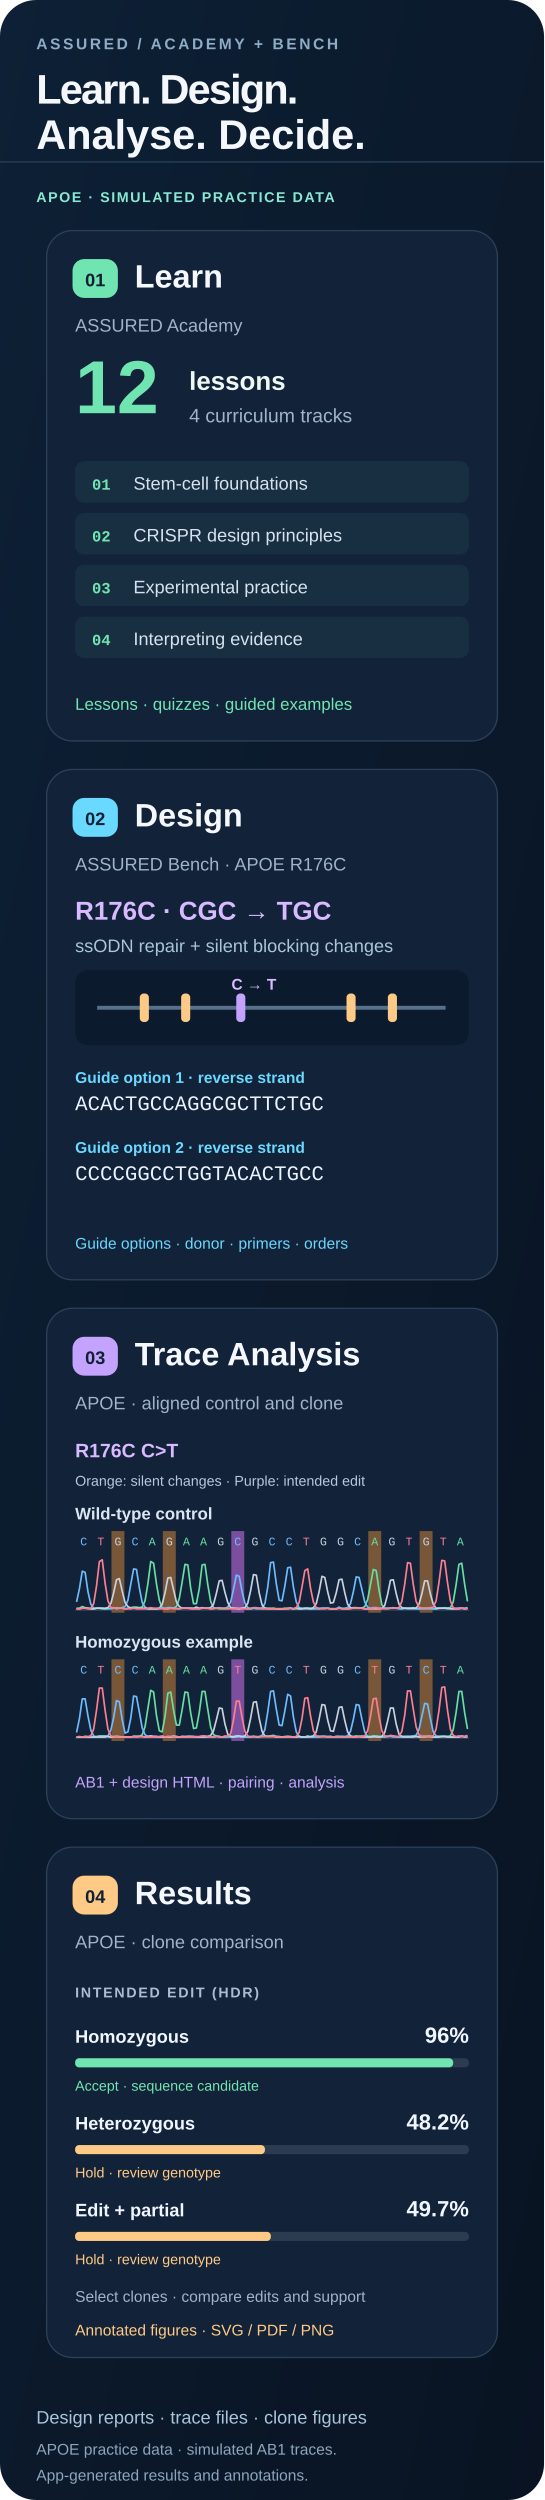
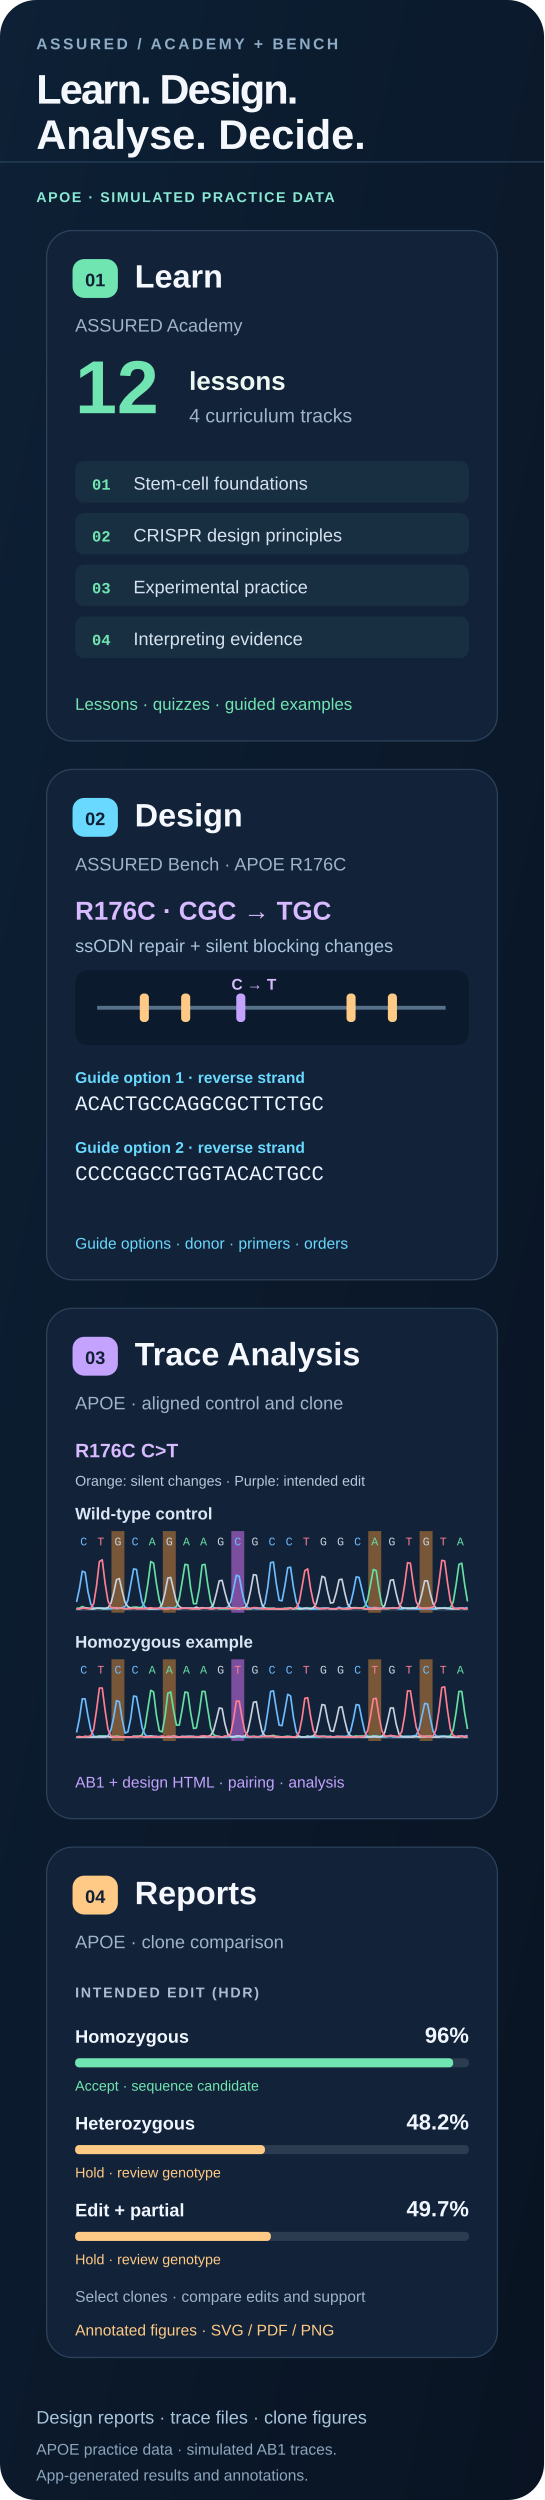
<svg xmlns="http://www.w3.org/2000/svg" width="420" height="1930" viewBox="0 0 420 1930" role="img" aria-labelledby="title desc" font-family="Arial,Helvetica,sans-serif">
  <defs>
    <linearGradient id="bg" x2="1" y2="1">
      <stop stop-color="#0d2035" />
      <stop offset="1" stop-color="#091322" />
    </linearGradient>
  </defs>
  <rect x="0" y="0" width="420" height="1930" rx="28" fill="url(#bg)" stroke="none" />
  <path d="M0 125H420" stroke="#284158" stroke-width="1" />
  <text x="28" y="38" font-size="12" fill="#8eacc5" font-weight="600" letter-spacing="2">ASSURED / ACADEMY + BENCH</text>
  <text x="28" y="80" font-size="32" fill="#f4f8fc" font-weight="700" letter-spacing="-1.4">Learn. Design.</text>
  <text x="28" y="115" font-size="32" fill="#f4f8fc" font-weight="700">Analyse. Decide.</text>
  <text x="28" y="156" font-size="11" fill="#89e8d3" font-weight="600" letter-spacing="1.2">APOE · SIMULATED PRACTICE DATA</text>
  <g transform="translate(36,178)">
    <rect x="0" y="0" width="348" height="394" rx="20" fill="#122238" stroke="#2b4159" />
    <rect x="20" y="22" width="35" height="30" rx="9" fill="#71e5b1" stroke="none" />
    <text x="37.5" y="43" font-size="14" fill="#102035" font-weight="700" text-anchor="middle">01</text>
    <text x="68" y="44" font-size="25" fill="#f5f9ff" font-weight="700">Learn</text>
    <text x="22" y="78" font-size="14" fill="#9eb4ca" font-weight="400">ASSURED Academy</text>
    <text x="22" y="141" font-size="58" fill="#71e5b1" font-weight="700">12</text>
    <text x="110" y="123" font-size="20" fill="#edf8f3" font-weight="600">lessons</text>
    <text x="110" y="148" font-size="15" fill="#9eb4ca" font-weight="400">4 curriculum tracks</text>
    <rect x="22" y="178" width="304" height="32" rx="7" fill="#182f42" stroke="none" />
    <text x="35" y="200" font-size="12" fill="#71e5b1" font-weight="600" font-family="Courier New,monospace">01</text>
    <text x="67" y="200" font-size="14" fill="#d6e2ef" font-weight="400">Stem-cell foundations</text>
    <rect x="22" y="218" width="304" height="32" rx="7" fill="#182f42" stroke="none" />
    <text x="35" y="240" font-size="12" fill="#71e5b1" font-weight="600" font-family="Courier New,monospace">02</text>
    <text x="67" y="240" font-size="14" fill="#d6e2ef" font-weight="400">CRISPR design principles</text>
    <rect x="22" y="258" width="304" height="32" rx="7" fill="#182f42" stroke="none" />
    <text x="35" y="280" font-size="12" fill="#71e5b1" font-weight="600" font-family="Courier New,monospace">03</text>
    <text x="67" y="280" font-size="14" fill="#d6e2ef" font-weight="400">Experimental practice</text>
    <rect x="22" y="298" width="304" height="32" rx="7" fill="#182f42" stroke="none" />
    <text x="35" y="320" font-size="12" fill="#71e5b1" font-weight="600" font-family="Courier New,monospace">04</text>
    <text x="67" y="320" font-size="14" fill="#d6e2ef" font-weight="400">Interpreting evidence</text>
    <text x="22" y="370" font-size="13" fill="#71e5b1" font-weight="400">Lessons · quizzes · guided examples</text>
  </g>
  <g transform="translate(36,594)">
    <rect x="0" y="0" width="348" height="394" rx="20" fill="#122238" stroke="#2b4159" />
    <rect x="20" y="22" width="35" height="30" rx="9" fill="#69d9ff" stroke="none" />
    <text x="37.5" y="43" font-size="14" fill="#102035" font-weight="700" text-anchor="middle">02</text>
    <text x="68" y="44" font-size="25" fill="#f5f9ff" font-weight="700">Design</text>
    <text x="22" y="78" font-size="14" fill="#9eb4ca" font-weight="400">ASSURED Bench · APOE R176C</text>
    <text x="22" y="116" font-size="20" fill="#d7baff" font-weight="700">R176C · CGC → TGC</text>
    <text x="22" y="141" font-size="14" fill="#a9c5dc" font-weight="400">ssODN repair + silent blocking changes</text>
    <rect x="22" y="155" width="304" height="58" rx="10" fill="#0b1b2d" stroke="none" />
    <path d="M39 184L308 184" stroke="#57718a" fill="none" stroke-width="3" />
    <rect x="71.92" y="173" width="7" height="22" rx="3" fill="#ffca85" stroke="none" />
    <rect x="103.84" y="173" width="7" height="22" rx="3" fill="#ffca85" stroke="none" />
    <rect x="146.4" y="173" width="7" height="22" rx="3" fill="#c4a3ff" stroke="none" />
    <rect x="231.52" y="173" width="7" height="22" rx="3" fill="#ffca85" stroke="none" />
    <rect x="263.44" y="173" width="7" height="22" rx="3" fill="#ffca85" stroke="none" />
    <text x="160" y="170" font-size="12" fill="#d7baff" font-weight="700" text-anchor="middle">C → T</text>
    <text x="22" y="242" font-size="12" fill="#69d9ff" font-weight="600">Guide option 1 · reverse strand</text>
    <text x="22" y="263" font-size="16" fill="#eaf3ff" font-weight="400" font-family="Courier New,monospace">ACACTGCCAGGCGCTTCTGC</text>
    <text x="22" y="296" font-size="12" fill="#69d9ff" font-weight="600">Guide option 2 · reverse strand</text>
    <text x="22" y="317" font-size="16" fill="#eaf3ff" font-weight="400" font-family="Courier New,monospace">CCCCGGCCTGGTACACTGCC</text>
    <text x="22" y="370" font-size="12" fill="#69d9ff" font-weight="400">Guide options · donor · primers · orders</text>
  </g>
  <g transform="translate(36,1010)">
    <rect x="0" y="0" width="348" height="394" rx="20" fill="#122238" stroke="#2b4159" />
    <rect x="20" y="22" width="35" height="30" rx="9" fill="#c4a3ff" stroke="none" />
    <text x="37.5" y="43" font-size="14" fill="#102035" font-weight="700" text-anchor="middle">03</text>
    <text x="68" y="44" font-size="25" fill="#f5f9ff" font-weight="700">Trace Analysis</text>
    <text x="22" y="78" font-size="14" fill="#9eb4ca" font-weight="400">APOE · aligned control and clone</text>
    <text x="22" y="115" font-size="15" fill="#d7baff" font-weight="700">R176C C&gt;T</text>
    <text x="22" y="137" font-size="11" fill="#b6c9db" font-weight="400">Orange: silent changes · Purple: intended edit</text>
    <text x="22" y="163" font-size="13" fill="#dbe6f5" font-weight="600">Wild-type control</text>
    <path d="M22 233L326 233" stroke="#30455d" fill="none" />
    <rect x="50.043" y="172" width="10" height="63" rx="0" fill="#775737" stroke="none" />
    <rect x="89.696" y="172" width="10" height="63" rx="0" fill="#775737" stroke="none" />
    <rect x="142.565" y="172" width="10" height="63" rx="0" fill="#7b4f9e" stroke="none" />
    <rect x="248.304" y="172" width="10" height="63" rx="0" fill="#775737" stroke="none" />
    <rect x="287.957" y="172" width="10" height="63" rx="0" fill="#775737" stroke="none" />
    <text x="28.609" y="183" font-size="9" fill="#6cbcff" font-weight="400" text-anchor="middle" font-family="Courier New,monospace">C</text>
    <text x="41.826" y="183" font-size="9" fill="#ff7e91" font-weight="400" text-anchor="middle" font-family="Courier New,monospace">T</text>
    <text x="55.043" y="183" font-size="9" fill="#c7d1df" font-weight="400" text-anchor="middle" font-family="Courier New,monospace">G</text>
    <text x="68.261" y="183" font-size="9" fill="#6cbcff" font-weight="400" text-anchor="middle" font-family="Courier New,monospace">C</text>
    <text x="81.478" y="183" font-size="9" fill="#65dfa4" font-weight="400" text-anchor="middle" font-family="Courier New,monospace">A</text>
    <text x="94.696" y="183" font-size="9" fill="#c7d1df" font-weight="400" text-anchor="middle" font-family="Courier New,monospace">G</text>
    <text x="107.913" y="183" font-size="9" fill="#65dfa4" font-weight="400" text-anchor="middle" font-family="Courier New,monospace">A</text>
    <text x="121.13" y="183" font-size="9" fill="#65dfa4" font-weight="400" text-anchor="middle" font-family="Courier New,monospace">A</text>
    <text x="134.348" y="183" font-size="9" fill="#c7d1df" font-weight="400" text-anchor="middle" font-family="Courier New,monospace">G</text>
    <text x="147.565" y="183" font-size="9" fill="#6cbcff" font-weight="400" text-anchor="middle" font-family="Courier New,monospace">C</text>
    <text x="160.783" y="183" font-size="9" fill="#c7d1df" font-weight="400" text-anchor="middle" font-family="Courier New,monospace">G</text>
    <text x="174" y="183" font-size="9" fill="#6cbcff" font-weight="400" text-anchor="middle" font-family="Courier New,monospace">C</text>
    <text x="187.217" y="183" font-size="9" fill="#6cbcff" font-weight="400" text-anchor="middle" font-family="Courier New,monospace">C</text>
    <text x="200.435" y="183" font-size="9" fill="#ff7e91" font-weight="400" text-anchor="middle" font-family="Courier New,monospace">T</text>
    <text x="213.652" y="183" font-size="9" fill="#c7d1df" font-weight="400" text-anchor="middle" font-family="Courier New,monospace">G</text>
    <text x="226.87" y="183" font-size="9" fill="#c7d1df" font-weight="400" text-anchor="middle" font-family="Courier New,monospace">G</text>
    <text x="240.087" y="183" font-size="9" fill="#6cbcff" font-weight="400" text-anchor="middle" font-family="Courier New,monospace">C</text>
    <text x="253.304" y="183" font-size="9" fill="#65dfa4" font-weight="400" text-anchor="middle" font-family="Courier New,monospace">A</text>
    <text x="266.522" y="183" font-size="9" fill="#c7d1df" font-weight="400" text-anchor="middle" font-family="Courier New,monospace">G</text>
    <text x="279.739" y="183" font-size="9" fill="#ff7e91" font-weight="400" text-anchor="middle" font-family="Courier New,monospace">T</text>
    <text x="292.957" y="183" font-size="9" fill="#c7d1df" font-weight="400" text-anchor="middle" font-family="Courier New,monospace">G</text>
    <text x="306.174" y="183" font-size="9" fill="#ff7e91" font-weight="400" text-anchor="middle" font-family="Courier New,monospace">T</text>
    <text x="319.391" y="183" font-size="9" fill="#65dfa4" font-weight="400" text-anchor="middle" font-family="Courier New,monospace">A</text>
    <path d="M23.10 231.56L25.30 231.56L27.51 230.24L29.71 231.12L31.91 231.56L34.12 232.00L36.32 232.00L38.52 231.56L40.72 231.56L42.93 232.00L45.13 232.00L47.33 232.00L49.54 231.56L51.74 231.12L53.94 232.00L56.14 231.56L58.35 231.56L60.55 232.00L62.75 231.56L64.96 231.12L67.16 230.68L69.36 230.68L71.57 231.12L73.77 230.68L75.97 225.84L78.17 212.64L80.38 195.48L82.58 196.80L84.78 212.64L86.99 225.40L89.19 231.12L91.39 232.00L93.59 232.00L95.80 231.56L98.00 231.56L100.20 230.24L102.41 224.08L104.61 211.32L106.81 197.68L109.01 198.12L111.22 216.16L113.42 228.04L115.62 228.04L117.83 216.60L120.03 198.12L122.23 197.68L124.43 213.52L126.64 226.28L128.84 231.12L131.04 231.56L133.25 232.00L135.45 232.00L137.65 232.00L139.86 232.00L142.06 231.56L144.26 231.56L146.46 232.00L148.67 232.00L150.87 231.56L153.07 231.56L155.28 232.00L157.48 232.00L159.68 231.56L161.88 231.56L164.09 231.56L166.29 232.00L168.49 231.56L170.70 231.56L172.90 231.56L175.10 232.00L177.30 232.00L179.51 232.00L181.71 232.00L183.91 231.56L186.12 232.00L188.32 231.56L190.52 232.00L192.72 232.00L194.93 232.00L197.13 232.00L199.33 231.56L201.54 231.56L203.74 231.56L205.94 232.00L208.14 231.56L210.35 232.00L212.55 231.56L214.75 231.56L216.96 231.56L219.16 232.00L221.36 232.00L223.57 232.00L225.77 231.56L227.97 231.56L230.17 232.00L232.38 232.00L234.58 231.56L236.78 231.12L238.99 231.12L241.19 231.56L243.39 231.56L245.59 230.24L247.80 224.96L250.00 213.52L252.20 201.64L254.41 202.52L256.61 217.48L258.81 228.92L261.01 231.56L263.22 232.00L265.42 231.56L267.62 231.12L269.83 231.56L272.03 231.56L274.23 232.00L276.43 231.56L278.64 231.56L280.84 231.56L283.04 231.12L285.25 231.56L287.45 232.00L289.65 231.56L291.86 231.56L294.06 231.56L296.26 231.56L298.46 232.00L300.67 232.00L302.87 231.56L305.07 231.56L307.28 231.12L309.48 231.56L311.68 231.12L313.88 226.72L316.09 213.52L318.29 197.68L320.49 196.80L322.70 213.08L324.90 226.28" fill="none" stroke="#65dfa4" stroke-width="1.3" stroke-linejoin="round" />
    <path d="M23.10 226.72L25.30 216.60L27.51 202.96L29.71 203.84L31.91 218.80L34.12 228.48L36.32 231.56L38.52 231.56L40.72 231.56L42.93 231.56L45.13 232.00L47.33 231.56L49.54 232.00L51.74 231.56L53.94 231.56L56.14 231.56L58.35 231.12L60.55 230.24L62.75 225.40L64.96 213.08L67.16 201.20L69.36 201.64L71.57 215.72L73.77 227.16L75.97 230.68L78.17 232.00L80.38 232.00L82.58 232.00L84.78 232.00L86.99 232.00L89.19 231.56L91.39 231.56L93.59 231.12L95.80 231.12L98.00 231.56L100.20 231.56L102.41 232.00L104.61 231.56L106.81 231.56L109.01 231.56L111.22 231.56L113.42 232.00L115.62 231.56L117.83 232.00L120.03 231.56L122.23 231.56L124.43 231.56L126.64 232.00L128.84 231.56L131.04 231.56L133.25 231.12L135.45 231.56L137.65 231.56L139.86 230.68L142.06 226.72L144.26 217.04L146.46 206.04L148.67 206.92L150.87 218.80L153.07 227.60L155.28 231.12L157.48 232.00L159.68 231.56L161.88 232.00L164.09 232.00L166.29 231.12L168.49 228.04L170.70 215.28L172.90 196.36L175.10 195.92L177.30 212.64L179.51 225.40L181.71 225.84L183.91 214.40L186.12 200.32L188.32 199.88L190.52 215.28L192.72 226.72L194.93 231.12L197.13 231.56L199.33 232.00L201.54 232.00L203.74 232.00L205.94 232.00L208.14 232.00L210.35 232.00L212.55 231.56L214.75 231.56L216.96 231.56L219.16 232.00L221.36 232.00L223.57 232.00L225.77 230.68L227.97 232.00L230.17 231.56L232.38 231.12L234.58 228.04L236.78 218.80L238.99 207.36L241.19 207.80L243.39 217.04L245.59 226.72L247.80 230.68L250.00 231.56L252.20 231.12L254.41 231.12L256.61 231.56L258.81 232.00L261.01 231.56L263.22 231.56L265.42 231.56L267.62 231.56L269.83 231.56L272.03 232.00L274.23 232.00L276.43 231.56L278.64 232.00L280.84 232.00L283.04 232.00L285.25 232.00L287.45 232.00L289.65 232.00L291.86 232.00L294.06 232.00L296.26 232.00L298.46 232.00L300.67 232.00L302.87 231.56L305.07 231.56L307.28 231.56L309.48 232.00L311.68 231.56L313.88 232.00L316.09 231.56L318.29 231.56L320.49 231.56L322.70 231.56L324.90 231.12" fill="none" stroke="#6cbcff" stroke-width="1.3" stroke-linejoin="round" />
    <path d="M23.10 232.00L25.30 232.00L27.51 231.56L29.71 231.56L31.91 231.56L34.12 232.00L36.32 232.00L38.52 231.56L40.72 231.56L42.93 231.56L45.13 231.56L47.33 231.12L49.54 228.04L51.74 219.68L53.94 209.56L56.14 208.68L58.35 218.36L60.55 227.16L62.75 230.24L64.96 231.56L67.16 231.56L69.36 231.56L71.57 231.56L73.77 231.56L75.97 231.56L78.17 232.00L80.38 232.00L82.58 232.00L84.78 232.00L86.99 231.56L89.19 228.48L91.39 219.68L93.59 208.24L95.80 207.80L98.00 217.48L100.20 226.72L102.41 230.24L104.61 231.56L106.81 231.56L109.01 231.56L111.22 231.56L113.42 231.56L115.62 230.68L117.83 231.56L120.03 231.12L122.23 231.56L124.43 231.56L126.64 231.12L128.84 228.48L131.04 220.12L133.25 210.44L135.45 210.00L137.65 219.24L139.86 227.16L142.06 231.12L144.26 231.56L146.46 231.56L148.67 232.00L150.87 231.56L153.07 231.12L155.28 227.60L157.48 217.92L159.68 205.60L161.88 206.04L164.09 219.68L166.29 228.92L168.49 231.56L170.70 232.00L172.90 232.00L175.10 231.56L177.30 232.00L179.51 232.00L181.71 232.00L183.91 232.00L186.12 231.56L188.32 231.56L190.52 232.00L192.72 231.12L194.93 232.00L197.13 232.00L199.33 231.56L201.54 231.56L203.74 232.00L205.94 231.12L208.14 228.04L210.35 218.80L212.55 206.92L214.75 207.80L216.96 218.80L219.16 227.60L221.36 227.16L223.57 219.68L225.77 209.56L227.97 209.12L230.17 219.68L232.38 228.48L234.58 231.12L236.78 231.56L238.99 231.56L241.19 231.56L243.39 231.56L245.59 232.00L247.80 232.00L250.00 232.00L252.20 232.00L254.41 232.00L256.61 232.00L258.81 231.56L261.01 229.36L263.22 221.00L265.42 210.00L267.62 209.56L269.83 220.12L272.03 228.48L274.23 231.12L276.43 231.56L278.64 231.56L280.84 231.56L283.04 231.56L285.25 231.56L287.45 228.48L289.65 220.56L291.86 210.44L294.06 210.44L296.26 220.56L298.46 228.48L300.67 231.56L302.87 231.56L305.07 231.56L307.28 231.56L309.48 231.56L311.68 232.00L313.88 232.00L316.09 232.00L318.29 232.00L320.49 231.56L322.70 232.00L324.90 231.56" fill="none" stroke="#c7d1df" stroke-width="1.3" stroke-linejoin="round" />
    <path d="M23.10 232.00L25.30 232.00L27.51 231.56L29.71 231.56L31.91 232.00L34.12 231.56L36.32 228.04L38.52 214.40L40.72 195.48L42.93 194.16L45.13 212.20L47.33 225.84L49.54 230.68L51.74 231.56L53.94 231.12L56.14 231.56L58.35 231.56L60.55 232.00L62.75 232.00L64.96 232.00L67.16 231.56L69.36 232.00L71.57 232.00L73.77 232.00L75.97 232.00L78.17 231.56L80.38 231.12L82.58 231.56L84.78 231.56L86.99 231.56L89.19 232.00L91.39 232.00L93.59 232.00L95.80 231.56L98.00 232.00L100.20 232.00L102.41 232.00L104.61 231.56L106.81 231.56L109.01 231.56L111.22 232.00L113.42 232.00L115.62 232.00L117.83 232.00L120.03 231.56L122.23 231.56L124.43 231.56L126.64 232.00L128.84 232.00L131.04 231.56L133.25 231.56L135.45 231.56L137.65 231.56L139.86 231.56L142.06 232.00L144.26 232.00L146.46 231.56L148.67 231.56L150.87 232.00L153.07 232.00L155.28 232.00L157.48 231.56L159.68 231.12L161.88 231.12L164.09 231.56L166.29 232.00L168.49 232.00L170.70 232.00L172.90 232.00L175.10 232.00L177.30 232.00L179.51 232.00L181.71 232.00L183.91 232.00L186.12 232.00L188.32 231.56L190.52 232.00L192.72 231.12L194.93 227.16L197.13 215.28L199.33 202.52L201.54 201.20L203.74 216.16L205.94 226.72L208.14 231.12L210.35 231.56L212.55 232.00L214.75 232.00L216.96 231.56L219.16 232.00L221.36 232.00L223.57 232.00L225.77 231.56L227.97 232.00L230.17 232.00L232.38 232.00L234.58 232.00L236.78 231.56L238.99 231.56L241.19 231.56L243.39 231.56L245.59 232.00L247.80 232.00L250.00 232.00L252.20 231.56L254.41 231.12L256.61 232.00L258.81 231.56L261.01 232.00L263.22 231.56L265.42 231.56L267.62 231.56L269.83 231.56L272.03 231.12L274.23 226.28L276.43 213.08L278.64 196.36L280.84 196.80L283.04 213.08L285.25 226.28L287.45 230.68L289.65 231.56L291.86 231.56L294.06 231.56L296.26 231.12L298.46 230.68L300.67 225.84L302.87 211.76L305.07 194.60L307.28 195.04L309.48 211.76L311.68 225.84L313.88 231.12L316.09 232.00L318.29 231.56L320.49 231.56L322.70 232.00L324.90 232.00" fill="none" stroke="#ff7e91" stroke-width="1.3" stroke-linejoin="round" />
    <text x="22" y="262" font-size="13" fill="#dbe6f5" font-weight="600">Homozygous example</text>
    <path d="M22 332L326 332" stroke="#30455d" fill="none" />
    <rect x="50.043" y="271" width="10" height="63" rx="0" fill="#775737" stroke="none" />
    <rect x="89.696" y="271" width="10" height="63" rx="0" fill="#775737" stroke="none" />
    <rect x="142.565" y="271" width="10" height="63" rx="0" fill="#7b4f9e" stroke="none" />
    <rect x="248.304" y="271" width="10" height="63" rx="0" fill="#775737" stroke="none" />
    <rect x="287.957" y="271" width="10" height="63" rx="0" fill="#775737" stroke="none" />
    <text x="28.609" y="282" font-size="9" fill="#6cbcff" font-weight="400" text-anchor="middle" font-family="Courier New,monospace">C</text>
    <text x="41.826" y="282" font-size="9" fill="#ff7e91" font-weight="400" text-anchor="middle" font-family="Courier New,monospace">T</text>
    <text x="55.043" y="282" font-size="9" fill="#6cbcff" font-weight="400" text-anchor="middle" font-family="Courier New,monospace">C</text>
    <text x="68.261" y="282" font-size="9" fill="#6cbcff" font-weight="400" text-anchor="middle" font-family="Courier New,monospace">C</text>
    <text x="81.478" y="282" font-size="9" fill="#65dfa4" font-weight="400" text-anchor="middle" font-family="Courier New,monospace">A</text>
    <text x="94.696" y="282" font-size="9" fill="#65dfa4" font-weight="400" text-anchor="middle" font-family="Courier New,monospace">A</text>
    <text x="107.913" y="282" font-size="9" fill="#65dfa4" font-weight="400" text-anchor="middle" font-family="Courier New,monospace">A</text>
    <text x="121.13" y="282" font-size="9" fill="#65dfa4" font-weight="400" text-anchor="middle" font-family="Courier New,monospace">A</text>
    <text x="134.348" y="282" font-size="9" fill="#c7d1df" font-weight="400" text-anchor="middle" font-family="Courier New,monospace">G</text>
    <text x="147.565" y="282" font-size="9" fill="#ff7e91" font-weight="400" text-anchor="middle" font-family="Courier New,monospace">T</text>
    <text x="160.783" y="282" font-size="9" fill="#c7d1df" font-weight="400" text-anchor="middle" font-family="Courier New,monospace">G</text>
    <text x="174" y="282" font-size="9" fill="#6cbcff" font-weight="400" text-anchor="middle" font-family="Courier New,monospace">C</text>
    <text x="187.217" y="282" font-size="9" fill="#6cbcff" font-weight="400" text-anchor="middle" font-family="Courier New,monospace">C</text>
    <text x="200.435" y="282" font-size="9" fill="#ff7e91" font-weight="400" text-anchor="middle" font-family="Courier New,monospace">T</text>
    <text x="213.652" y="282" font-size="9" fill="#c7d1df" font-weight="400" text-anchor="middle" font-family="Courier New,monospace">G</text>
    <text x="226.87" y="282" font-size="9" fill="#c7d1df" font-weight="400" text-anchor="middle" font-family="Courier New,monospace">G</text>
    <text x="240.087" y="282" font-size="9" fill="#6cbcff" font-weight="400" text-anchor="middle" font-family="Courier New,monospace">C</text>
    <text x="253.304" y="282" font-size="9" fill="#ff7e91" font-weight="400" text-anchor="middle" font-family="Courier New,monospace">T</text>
    <text x="266.522" y="282" font-size="9" fill="#c7d1df" font-weight="400" text-anchor="middle" font-family="Courier New,monospace">G</text>
    <text x="279.739" y="282" font-size="9" fill="#ff7e91" font-weight="400" text-anchor="middle" font-family="Courier New,monospace">T</text>
    <text x="292.957" y="282" font-size="9" fill="#6cbcff" font-weight="400" text-anchor="middle" font-family="Courier New,monospace">C</text>
    <text x="306.174" y="282" font-size="9" fill="#ff7e91" font-weight="400" text-anchor="middle" font-family="Courier New,monospace">T</text>
    <text x="319.391" y="282" font-size="9" fill="#65dfa4" font-weight="400" text-anchor="middle" font-family="Courier New,monospace">A</text>
    <path d="M23.10 331.00L25.30 331.00L27.51 331.00L29.71 331.00L31.91 331.00L34.12 331.00L36.32 331.00L38.52 330.56L40.72 330.12L42.93 330.12L45.13 330.12L47.33 330.56L49.54 331.00L51.74 330.56L53.94 330.56L56.14 330.56L58.35 331.00L60.55 331.00L62.75 331.00L64.96 331.00L67.16 330.56L69.36 330.56L71.57 330.56L73.77 329.24L75.97 323.08L78.17 309.00L80.38 294.92L82.58 296.24L84.78 314.28L86.99 326.16L89.19 327.04L91.39 315.16L93.59 297.12L95.80 296.24L98.00 310.32L100.20 321.76L102.41 321.76L104.61 309.88L106.81 296.24L109.01 296.68L111.22 312.52L113.42 324.40L115.62 323.96L117.83 312.08L120.03 295.80L122.23 295.80L124.43 309.88L126.64 323.52L128.84 329.24L131.04 330.12L133.25 330.56L135.45 331.00L137.65 331.00L139.86 330.12L142.06 331.00L144.26 331.00L146.46 331.00L148.67 330.56L150.87 331.00L153.07 331.00L155.28 331.00L157.48 330.56L159.68 330.56L161.88 331.00L164.09 330.56L166.29 330.56L168.49 330.56L170.70 330.56L172.90 330.12L175.10 329.68L177.30 330.56L179.51 330.56L181.71 331.00L183.91 330.56L186.12 330.56L188.32 330.56L190.52 331.00L192.72 331.00L194.93 330.56L197.13 331.00L199.33 331.00L201.54 330.12L203.74 331.00L205.94 331.00L208.14 330.56L210.35 330.56L212.55 330.56L214.75 330.56L216.96 330.56L219.16 330.56L221.36 331.00L223.57 331.00L225.77 331.00L227.97 330.56L230.17 331.00L232.38 331.00L234.58 330.56L236.78 330.56L238.99 330.12L241.19 330.56L243.39 330.12L245.59 330.56L247.80 330.56L250.00 330.56L252.20 330.12L254.41 330.12L256.61 330.56L258.81 330.56L261.01 331.00L263.22 330.56L265.42 330.12L267.62 330.12L269.83 331.00L272.03 331.00L274.23 330.56L276.43 330.56L278.64 330.56L280.84 330.56L283.04 330.56L285.25 330.56L287.45 330.56L289.65 331.00L291.86 331.00L294.06 330.56L296.26 330.56L298.46 331.00L300.67 331.00L302.87 330.56L305.07 330.56L307.28 330.56L309.48 330.56L311.68 330.12L313.88 325.28L316.09 312.08L318.29 295.80L320.49 295.80L322.70 312.08L324.90 324.84" fill="none" stroke="#65dfa4" stroke-width="1.3" stroke-linejoin="round" />
    <path d="M23.10 327.48L25.30 316.92L27.51 301.52L29.71 301.52L31.91 314.72L34.12 325.72L36.32 330.12L38.52 331.00L40.72 330.56L42.93 331.00L45.13 330.56L47.33 330.12L49.54 325.72L51.74 316.04L53.94 302.84L56.14 303.72L58.35 317.80L60.55 327.92L62.75 327.04L64.96 316.48L67.16 299.32L69.36 299.76L71.57 311.64L73.77 323.96L75.97 329.24L78.17 330.56L80.38 330.56L82.58 330.56L84.78 331.00L86.99 330.56L89.19 330.56L91.39 331.00L93.59 330.56L95.80 331.00L98.00 331.00L100.20 330.56L102.41 331.00L104.61 330.56L106.81 331.00L109.01 330.56L111.22 330.56L113.42 331.00L115.62 330.56L117.83 331.00L120.03 330.56L122.23 330.56L124.43 331.00L126.64 331.00L128.84 331.00L131.04 330.56L133.25 331.00L135.45 331.00L137.65 331.00L139.86 331.00L142.06 330.56L144.26 330.56L146.46 330.56L148.67 330.56L150.87 331.00L153.07 331.00L155.28 331.00L157.48 331.00L159.68 330.56L161.88 331.00L164.09 331.00L166.29 329.68L168.49 325.28L170.70 311.64L172.90 295.80L175.10 295.36L177.30 309.44L179.51 321.76L181.71 322.20L183.91 310.76L186.12 298.00L188.32 299.32L190.52 315.60L192.72 327.04L194.93 330.56L197.13 331.00L199.33 331.00L201.54 330.56L203.74 331.00L205.94 331.00L208.14 331.00L210.35 331.00L212.55 330.56L214.75 330.56L216.96 331.00L219.16 330.56L221.36 331.00L223.57 330.56L225.77 330.56L227.97 330.56L230.17 330.56L232.38 330.12L234.58 326.60L236.78 317.36L238.99 305.92L241.19 306.36L243.39 317.36L245.59 327.04L247.80 330.56L250.00 331.00L252.20 331.00L254.41 330.12L256.61 331.00L258.81 331.00L261.01 330.56L263.22 330.56L265.42 330.56L267.62 331.00L269.83 330.56L272.03 331.00L274.23 331.00L276.43 330.56L278.64 330.56L280.84 330.56L283.04 330.12L285.25 329.68L287.45 325.28L289.65 315.16L291.86 305.04L294.06 305.48L296.26 316.92L298.46 327.04L300.67 330.12L302.87 330.56L305.07 330.56L307.28 330.56L309.48 330.56L311.68 331.00L313.88 331.00L316.09 331.00L318.29 330.56L320.49 330.12L322.70 330.56L324.90 329.68" fill="none" stroke="#6cbcff" stroke-width="1.3" stroke-linejoin="round" />
    <path d="M23.10 331.00L25.30 331.00L27.51 331.00L29.71 330.56L31.91 331.00L34.12 331.00L36.32 331.00L38.52 331.00L40.72 331.00L42.93 331.00L45.13 331.00L47.33 330.56L49.54 331.00L51.74 331.00L53.94 330.56L56.14 331.00L58.35 331.00L60.55 331.00L62.75 331.00L64.96 331.00L67.16 330.56L69.36 330.56L71.57 330.56L73.77 330.56L75.97 331.00L78.17 330.56L80.38 330.12L82.58 330.56L84.78 330.56L86.99 331.00L89.19 331.00L91.39 331.00L93.59 331.00L95.80 331.00L98.00 330.12L100.20 331.00L102.41 331.00L104.61 330.56L106.81 330.56L109.01 330.56L111.22 330.56L113.42 330.56L115.62 331.00L117.83 331.00L120.03 331.00L122.23 331.00L124.43 330.56L126.64 329.68L128.84 326.16L131.04 317.80L133.25 308.56L135.45 309.00L137.65 320.88L139.86 328.80L142.06 330.56L144.26 331.00L146.46 330.12L148.67 330.12L150.87 330.56L153.07 330.12L155.28 326.60L157.48 316.48L159.68 304.16L161.88 303.72L164.09 316.48L166.29 326.60L168.49 330.12L170.70 330.56L172.90 330.56L175.10 330.56L177.30 331.00L179.51 331.00L181.71 331.00L183.91 331.00L186.12 330.56L188.32 331.00L190.52 331.00L192.72 331.00L194.93 330.56L197.13 331.00L199.33 331.00L201.54 331.00L203.74 330.56L205.94 330.12L208.14 327.04L210.35 317.36L212.55 305.92L214.75 306.36L216.96 317.80L219.16 326.16L221.36 326.60L223.57 318.24L225.77 308.12L227.97 307.68L230.17 318.24L232.38 327.04L234.58 330.12L236.78 331.00L238.99 331.00L241.19 330.56L243.39 331.00L245.59 331.00L247.80 331.00L250.00 331.00L252.20 330.56L254.41 331.00L256.61 331.00L258.81 330.56L261.01 327.48L263.22 318.68L265.42 308.56L267.62 308.56L269.83 320.88L272.03 328.80L274.23 330.56L276.43 331.00L278.64 331.00L280.84 331.00L283.04 331.00L285.25 330.56L287.45 331.00L289.65 330.56L291.86 330.56L294.06 330.56L296.26 330.56L298.46 331.00L300.67 331.00L302.87 331.00L305.07 330.56L307.28 330.56L309.48 331.00L311.68 331.00L313.88 331.00L316.09 331.00L318.29 331.00L320.49 330.56L322.70 331.00L324.90 331.00" fill="none" stroke="#c7d1df" stroke-width="1.3" stroke-linejoin="round" />
    <path d="M23.10 331.00L25.30 330.56L27.51 331.00L29.71 330.56L31.91 330.56L34.12 330.12L36.32 324.84L38.52 310.32L40.72 293.16L42.93 293.16L45.13 310.32L47.33 324.84L49.54 330.12L51.74 331.00L53.94 330.56L56.14 331.00L58.35 331.00L60.55 331.00L62.75 331.00L64.96 331.00L67.16 330.56L69.36 331.00L71.57 330.56L73.77 330.56L75.97 331.00L78.17 331.00L80.38 331.00L82.58 331.00L84.78 330.56L86.99 331.00L89.19 330.12L91.39 331.00L93.59 330.56L95.80 330.56L98.00 330.56L100.20 330.56L102.41 331.00L104.61 331.00L106.81 331.00L109.01 331.00L111.22 331.00L113.42 330.56L115.62 331.00L117.83 330.56L120.03 330.12L122.23 330.12L124.43 330.56L126.64 330.56L128.84 331.00L131.04 330.56L133.25 330.56L135.45 331.00L137.65 330.12L139.86 330.56L142.06 328.36L144.26 317.80L146.46 303.28L148.67 303.28L150.87 316.04L153.07 326.60L155.28 330.12L157.48 331.00L159.68 330.56L161.88 330.56L164.09 331.00L166.29 330.56L168.49 330.56L170.70 330.56L172.90 330.56L175.10 330.56L177.30 330.56L179.51 331.00L181.71 331.00L183.91 331.00L186.12 331.00L188.32 331.00L190.52 331.00L192.72 330.56L194.93 327.48L197.13 316.92L199.33 301.08L201.54 300.64L203.74 314.72L205.94 326.16L208.14 330.12L210.35 330.56L212.55 330.56L214.75 330.56L216.96 331.00L219.16 331.00L221.36 331.00L223.57 330.56L225.77 330.56L227.97 331.00L230.17 331.00L232.38 331.00L234.58 331.00L236.78 331.00L238.99 331.00L241.19 330.56L243.39 331.00L245.59 330.12L247.80 326.16L250.00 315.16L252.20 301.52L254.41 301.08L256.61 315.16L258.81 326.16L261.01 330.12L263.22 330.56L265.42 329.68L267.62 330.12L269.83 330.56L272.03 330.56L274.23 326.60L276.43 314.28L278.64 295.36L280.84 295.36L283.04 309.44L285.25 323.08L287.45 329.24L289.65 330.56L291.86 330.56L294.06 330.56L296.26 330.56L298.46 330.12L300.67 324.84L302.87 310.76L305.07 292.72L307.28 292.28L309.48 310.32L311.68 324.84L313.88 329.68L316.09 330.56L318.29 330.12L320.49 330.56L322.70 330.56L324.90 330.56" fill="none" stroke="#ff7e91" stroke-width="1.3" stroke-linejoin="round" />
    <text x="22" y="370" font-size="12" fill="#c4a3ff" font-weight="400">AB1 + design HTML · pairing · analysis</text>
  </g>
  <g transform="translate(36,1426)">
    <rect x="0" y="0" width="348" height="394" rx="20" fill="#122238" stroke="#2b4159" />
    <rect x="20" y="22" width="35" height="30" rx="9" fill="#ffca85" stroke="none" />
    <text x="37.5" y="43" font-size="14" fill="#102035" font-weight="700" text-anchor="middle">04</text>
-     <text x="68" y="44" font-size="25" fill="#f5f9ff" font-weight="700">Results</text>
+     <text x="68" y="44" font-size="25" fill="#f5f9ff" font-weight="700">Reports</text>
    <text x="22" y="78" font-size="14" fill="#9eb4ca" font-weight="400">APOE · clone comparison</text>
    <text x="22" y="116" font-size="11" fill="#aabed1" font-weight="600" letter-spacing="1.3">INTENDED EDIT (HDR)</text>
    <text x="22" y="151" font-size="14" fill="#eff6ff" font-weight="600">Homozygous</text>
    <text x="326" y="151" font-size="17" fill="#eff6ff" font-weight="700" text-anchor="end">96%</text>
    <rect x="22" y="163" width="304" height="7" rx="3" fill="#2b3b50" stroke="none" />
    <rect x="22" y="163" width="291.84" height="7" rx="3" fill="#71e5b1" stroke="none" />
    <text x="22" y="188" font-size="11" fill="#71e5b1" font-weight="400">Accept · sequence candidate</text>
    <text x="22" y="218" font-size="14" fill="#eff6ff" font-weight="600">Heterozygous</text>
    <text x="326" y="218" font-size="17" fill="#eff6ff" font-weight="700" text-anchor="end">48.2%</text>
    <rect x="22" y="230" width="304" height="7" rx="3" fill="#2b3b50" stroke="none" />
    <rect x="22" y="230" width="146.528" height="7" rx="3" fill="#ffca85" stroke="none" />
    <text x="22" y="255" font-size="11" fill="#ffca85" font-weight="400">Hold · review genotype</text>
    <text x="22" y="285" font-size="14" fill="#eff6ff" font-weight="600">Edit + partial</text>
    <text x="326" y="285" font-size="17" fill="#eff6ff" font-weight="700" text-anchor="end">49.7%</text>
    <rect x="22" y="297" width="304" height="7" rx="3" fill="#2b3b50" stroke="none" />
    <rect x="22" y="297" width="151.088" height="7" rx="3" fill="#ffca85" stroke="none" />
    <text x="22" y="322" font-size="11" fill="#ffca85" font-weight="400">Hold · review genotype</text>
    <text x="22" y="351" font-size="12" fill="#9eb4ca" font-weight="400">Select clones · compare edits and support</text>
    <text x="22" y="377" font-size="12" fill="#ffca85" font-weight="400">Annotated figures · SVG / PDF / PNG</text>
  </g>
  <text x="28" y="1871" font-size="14" fill="#a9c5dc" font-weight="400">Design reports · trace files · clone figures</text>
  <text x="28" y="1895" font-size="12" fill="#8ca6bd" font-weight="400">APOE practice data · simulated AB1 traces.</text>
  <text x="28" y="1915" font-size="12" fill="#8ca6bd" font-weight="400">App-generated results and annotations.</text>
</svg>
